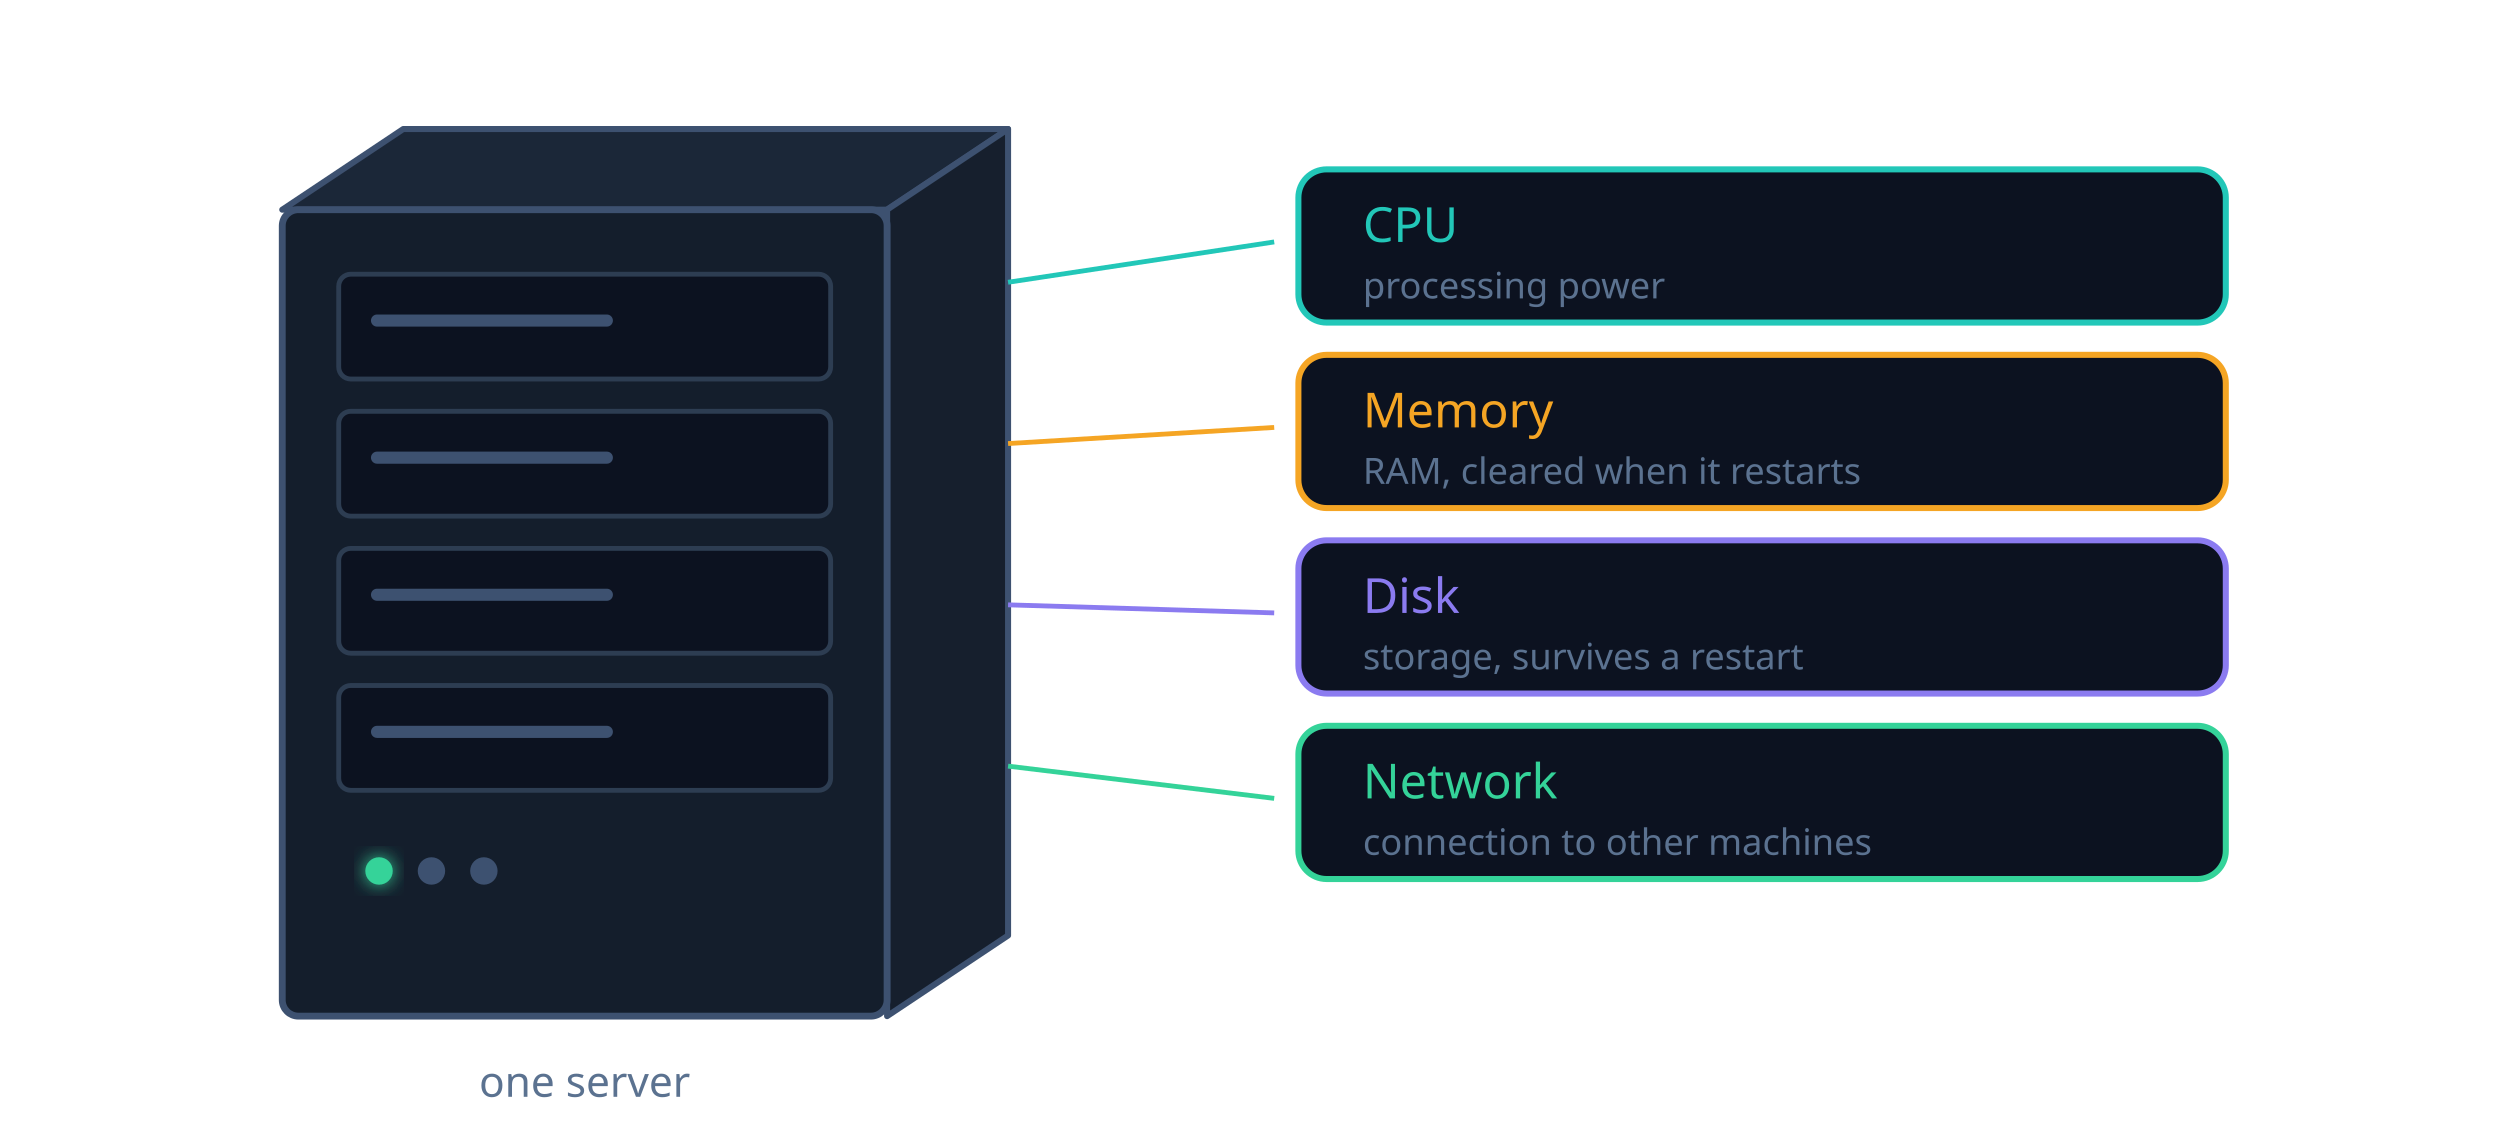
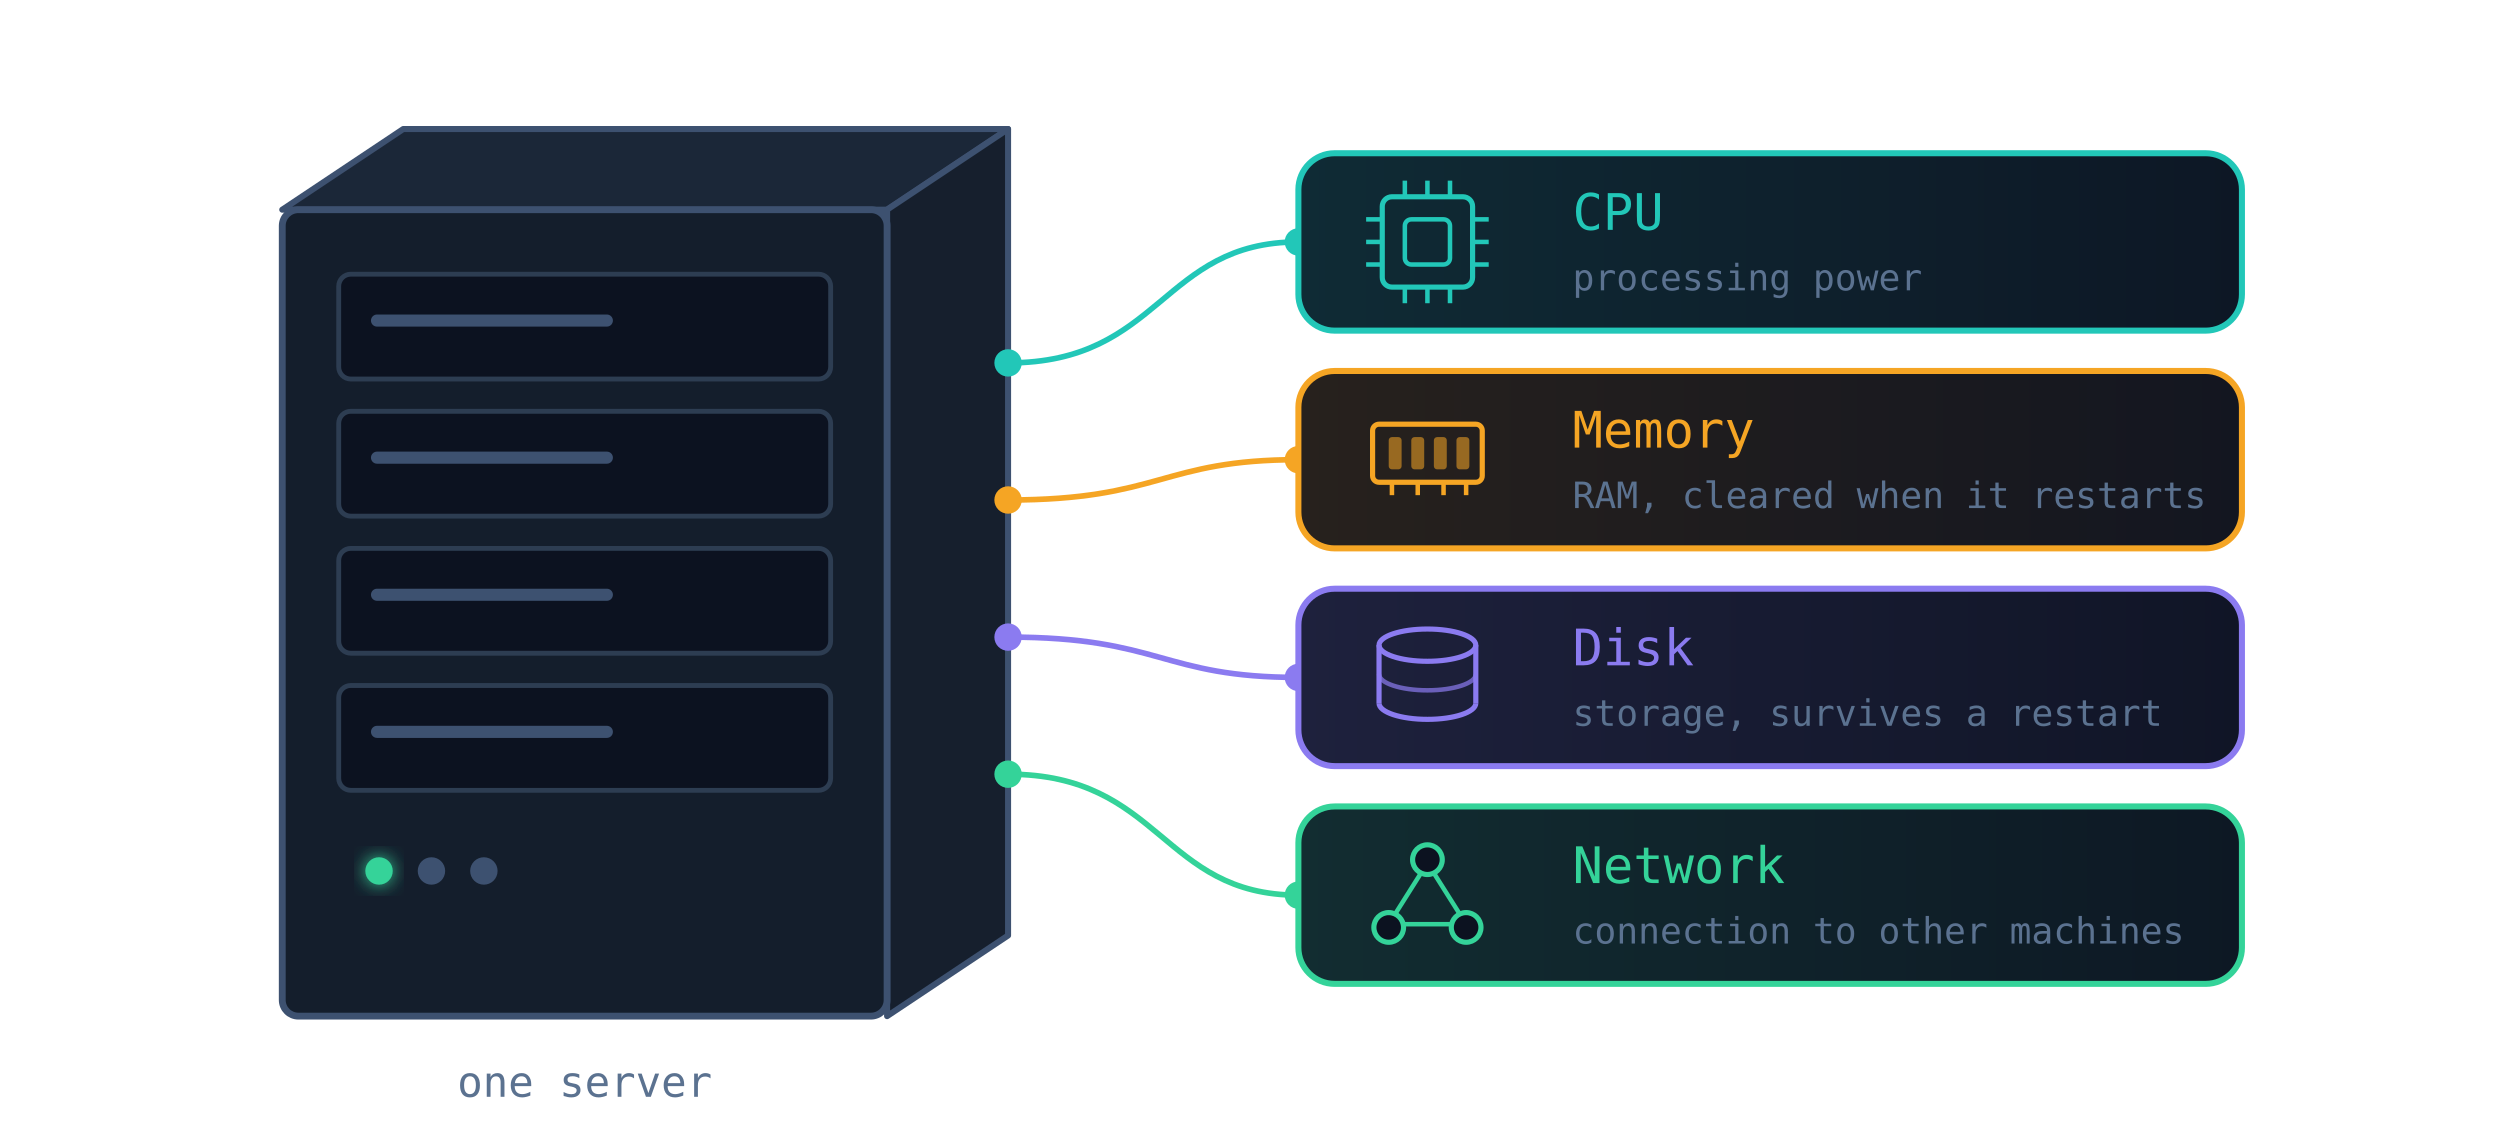
<svg xmlns="http://www.w3.org/2000/svg" viewBox="0 0 620 280">
+   <style>text{font-family:'JetBrains Mono',ui-monospace,SFMono-Regular,'DejaVu Sans Mono',Menlo,Consolas,monospace}</style>
  <defs>
    <filter id="s1" x="-40%" y="-40%" width="180%" height="180%">
      <feGaussianBlur stdDeviation="2.2" result="b" />
      <feMerge>
        <feMergeNode in="b" />
        <feMergeNode in="SourceGraphic" />
      </feMerge>
    </filter>
+     <linearGradient id="gcpu" x1="0" y1="0" x2="1" y2="0">
+       <stop offset="0" stop-color="#0F2B35" />
+       <stop offset="1" stop-color="#0D1725" />
+     </linearGradient>
+     <linearGradient id="gmem" x1="0" y1="0" x2="1" y2="0">
+       <stop offset="0" stop-color="#27211D" />
+       <stop offset="1" stop-color="#131620" />
+     </linearGradient>
+     <linearGradient id="gdsk" x1="0" y1="0" x2="1" y2="0">
+       <stop offset="0" stop-color="#1E213D" />
+       <stop offset="1" stop-color="#101526" />
+     </linearGradient>
+     <linearGradient id="gnet" x1="0" y1="0" x2="1" y2="0">
+       <stop offset="0" stop-color="#122D31" />
+       <stop offset="1" stop-color="#0D1824" />
+     </linearGradient>
  </defs>
  <path d="M70 52 L100 32 L250 32 L220 52 Z" fill="#1B2738" stroke="#3D5170" stroke-width="1.5" stroke-linejoin="round" />
  <path d="M220 52 L250 32 L250 232 L220 252 Z" fill="#161F2D" stroke="#3D5170" stroke-width="1.5" stroke-linejoin="round" />
  <rect x="70" y="52" width="150" height="200" rx="4" fill="#141E2C" stroke="#3D5170" stroke-width="1.7" />
  <rect x="84" y="68" width="122" height="26" rx="3" fill="#0C1220" stroke="#2D3D52" stroke-width="1.2" />
  <rect x="92" y="78" width="60" height="3" rx="1.5" fill="#3D5170" />
  <rect x="84" y="102" width="122" height="26" rx="3" fill="#0C1220" stroke="#2D3D52" stroke-width="1.2" />
  <rect x="92" y="112" width="60" height="3" rx="1.5" fill="#3D5170" />
  <rect x="84" y="136" width="122" height="26" rx="3" fill="#0C1220" stroke="#2D3D52" stroke-width="1.2" />
  <rect x="92" y="146" width="60" height="3" rx="1.5" fill="#3D5170" />
  <rect x="84" y="170" width="122" height="26" rx="3" fill="#0C1220" stroke="#2D3D52" stroke-width="1.2" />
  <rect x="92" y="180" width="60" height="3" rx="1.5" fill="#3D5170" />
  <circle cx="94" cy="216" r="3.4" fill="#34D399" filter="url(#s1)" />
  <circle cx="107" cy="216" r="3.4" fill="#3D5170" />
  <circle cx="120" cy="216" r="3.4" fill="#3D5170" />
  <text x="145" y="272" fill="#5B7290" font-family="JetBrains Mono" font-size="10.5" text-anchor="middle">one server</text>
-   <line x1="250" y1="70" x2="316" y2="60" stroke="#22C7B8" stroke-width="1.2" />
-   <rect x="322" y="42" width="230" height="38" rx="7" fill="#0C1220" stroke="#22C7B8" stroke-width="1.5" />
-   <text x="338" y="60" fill="#22C7B8" font-family="JetBrains Mono" font-size="12">CPU</text>
-   <text x="338" y="74" fill="#5B7290" font-family="JetBrains Mono" font-size="9">processing power</text>
-   <line x1="250" y1="110" x2="316" y2="106" stroke="#F5A524" stroke-width="1.2" />
-   <rect x="322" y="88" width="230" height="38" rx="7" fill="#0C1220" stroke="#F5A524" stroke-width="1.5" />
-   <text x="338" y="106" fill="#F5A524" font-family="JetBrains Mono" font-size="12">Memory</text>
-   <text x="338" y="120" fill="#5B7290" font-family="JetBrains Mono" font-size="9">RAM, cleared when it restarts</text>
-   <line x1="250" y1="150" x2="316" y2="152" stroke="#8B7BF0" stroke-width="1.2" />
-   <rect x="322" y="134" width="230" height="38" rx="7" fill="#0C1220" stroke="#8B7BF0" stroke-width="1.5" />
-   <text x="338" y="152" fill="#8B7BF0" font-family="JetBrains Mono" font-size="12">Disk</text>
-   <text x="338" y="166" fill="#5B7290" font-family="JetBrains Mono" font-size="9">storage, survives a restart</text>
-   <line x1="250" y1="190" x2="316" y2="198" stroke="#34D399" stroke-width="1.2" />
-   <rect x="322" y="180" width="230" height="38" rx="7" fill="#0C1220" stroke="#34D399" stroke-width="1.5" />
-   <text x="338" y="198" fill="#34D399" font-family="JetBrains Mono" font-size="12">Network</text>
-   <text x="338" y="212" fill="#5B7290" font-family="JetBrains Mono" font-size="9">connection to other machines</text>
+   <path d="M250 90 C 288 90 288 60 322 60" fill="none" stroke="#22C7B8" stroke-width="1.4" />
+   <circle cx="250" cy="90" r="3.4" fill="#22C7B8" />
+   <circle cx="322" cy="60" r="3.4" fill="#22C7B8" />
+   <rect x="322" y="38" width="234" height="44" rx="9" fill="url(#gcpu)" stroke="#22C7B8" stroke-width="1.5" />
+   <g transform="translate(354 60) scale(0.8) translate(-354 -60)">
+     <rect x="340" y="46" width="28" height="28" rx="3" fill="none" stroke="#22C7B8" stroke-width="1.6" />
+     <rect x="347" y="53" width="14" height="14" rx="2" fill="none" stroke="#22C7B8" stroke-width="1.4" />
+     <line x1="347" y1="46" x2="347" y2="41" stroke="#22C7B8" stroke-width="1.4" />
+     <line x1="354" y1="46" x2="354" y2="41" stroke="#22C7B8" stroke-width="1.4" />
+     <line x1="361" y1="46" x2="361" y2="41" stroke="#22C7B8" stroke-width="1.4" />
+     <line x1="347" y1="74" x2="347" y2="79" stroke="#22C7B8" stroke-width="1.4" />
+     <line x1="354" y1="74" x2="354" y2="79" stroke="#22C7B8" stroke-width="1.4" />
+     <line x1="361" y1="74" x2="361" y2="79" stroke="#22C7B8" stroke-width="1.4" />
+     <line x1="340" y1="53" x2="335" y2="53" stroke="#22C7B8" stroke-width="1.4" />
+     <line x1="340" y1="60" x2="335" y2="60" stroke="#22C7B8" stroke-width="1.4" />
+     <line x1="340" y1="67" x2="335" y2="67" stroke="#22C7B8" stroke-width="1.4" />
+     <line x1="368" y1="53" x2="373" y2="53" stroke="#22C7B8" stroke-width="1.4" />
+     <line x1="368" y1="60" x2="373" y2="60" stroke="#22C7B8" stroke-width="1.4" />
+     <line x1="368" y1="67" x2="373" y2="67" stroke="#22C7B8" stroke-width="1.4" />
+   </g>
+   <text x="390" y="57" fill="#22C7B8" font-family="JetBrains Mono" font-size="12.5">CPU</text>
+   <text x="390" y="72" fill="#5B7290" font-family="JetBrains Mono" font-size="9">processing power</text>
+   <path d="M250 124 C 288 124 288 114 322 114" fill="none" stroke="#F5A524" stroke-width="1.4" />
+   <circle cx="250" cy="124" r="3.4" fill="#F5A524" />
+   <circle cx="322" cy="114" r="3.4" fill="#F5A524" />
+   <rect x="322" y="92" width="234" height="44" rx="9" fill="url(#gmem)" stroke="#F5A524" stroke-width="1.5" />
+   <g transform="translate(354 114) scale(0.8) translate(-354 -114)">
+     <rect x="337" y="103" width="34" height="18" rx="2" fill="none" stroke="#F5A524" stroke-width="1.6" />
+     <rect x="342" y="107" width="4" height="10" rx="1" fill="#F5A524" opacity=".55" />
+     <rect x="349" y="107" width="4" height="10" rx="1" fill="#F5A524" opacity=".55" />
+     <rect x="356" y="107" width="4" height="10" rx="1" fill="#F5A524" opacity=".55" />
+     <rect x="363" y="107" width="4" height="10" rx="1" fill="#F5A524" opacity=".55" />
+     <line x1="343" y1="121" x2="343" y2="125" stroke="#F5A524" stroke-width="1.4" />
+     <line x1="351" y1="121" x2="351" y2="125" stroke="#F5A524" stroke-width="1.4" />
+     <line x1="359" y1="121" x2="359" y2="125" stroke="#F5A524" stroke-width="1.4" />
+     <line x1="366" y1="121" x2="366" y2="125" stroke="#F5A524" stroke-width="1.4" />
+   </g>
+   <text x="390" y="111" fill="#F5A524" font-family="JetBrains Mono" font-size="12.5">Memory</text>
+   <text x="390" y="126" fill="#5B7290" font-family="JetBrains Mono" font-size="9">RAM, cleared when it restarts</text>
+   <path d="M250 158 C 288 158 288 168 322 168" fill="none" stroke="#8B7BF0" stroke-width="1.4" />
+   <circle cx="250" cy="158" r="3.4" fill="#8B7BF0" />
+   <circle cx="322" cy="168" r="3.4" fill="#8B7BF0" />
+   <rect x="322" y="146" width="234" height="44" rx="9" fill="url(#gdsk)" stroke="#8B7BF0" stroke-width="1.5" />
+   <g transform="translate(354 168) scale(0.8) translate(-354 -168)">
+     <ellipse cx="354" cy="158" rx="15" ry="5" fill="none" stroke="#8B7BF0" stroke-width="1.6" />
+     <line x1="339" y1="158" x2="339" y2="176" stroke="#8B7BF0" stroke-width="1.6" />
+     <line x1="369" y1="158" x2="369" y2="176" stroke="#8B7BF0" stroke-width="1.6" />
+     <path d="M339 167 A 15 5 0 0 0 369 167" fill="none" stroke="#8B7BF0" stroke-width="1.4" opacity=".7" />
+     <path d="M339 176 A 15 5 0 0 0 369 176" fill="none" stroke="#8B7BF0" stroke-width="1.6" />
+   </g>
+   <text x="390" y="165" fill="#8B7BF0" font-family="JetBrains Mono" font-size="12.5">Disk</text>
+   <text x="390" y="180" fill="#5B7290" font-family="JetBrains Mono" font-size="9">storage, survives a restart</text>
+   <path d="M250 192 C 288 192 288 222 322 222" fill="none" stroke="#34D399" stroke-width="1.4" />
+   <circle cx="250" cy="192" r="3.4" fill="#34D399" />
+   <circle cx="322" cy="222" r="3.4" fill="#34D399" />
+   <rect x="322" y="200" width="234" height="44" rx="9" fill="url(#gnet)" stroke="#34D399" stroke-width="1.5" />
+   <g transform="translate(354 222) scale(0.8) translate(-354 -222)">
+     <line x1="354" y1="212" x2="342" y2="231" stroke="#34D399" stroke-width="1.4" />
+     <line x1="354" y1="212" x2="366" y2="231" stroke="#34D399" stroke-width="1.4" />
+     <line x1="342" y1="231" x2="366" y2="231" stroke="#34D399" stroke-width="1.4" />
+     <circle cx="354" cy="211" r="4.6" fill="#0C1220" stroke="#34D399" stroke-width="1.6" />
+     <circle cx="342" cy="232" r="4.6" fill="#0C1220" stroke="#34D399" stroke-width="1.6" />
+     <circle cx="366" cy="232" r="4.6" fill="#0C1220" stroke="#34D399" stroke-width="1.6" />
+   </g>
+   <text x="390" y="219" fill="#34D399" font-family="JetBrains Mono" font-size="12.5">Network</text>
+   <text x="390" y="234" fill="#5B7290" font-family="JetBrains Mono" font-size="9">connection to other machines</text>
</svg>
